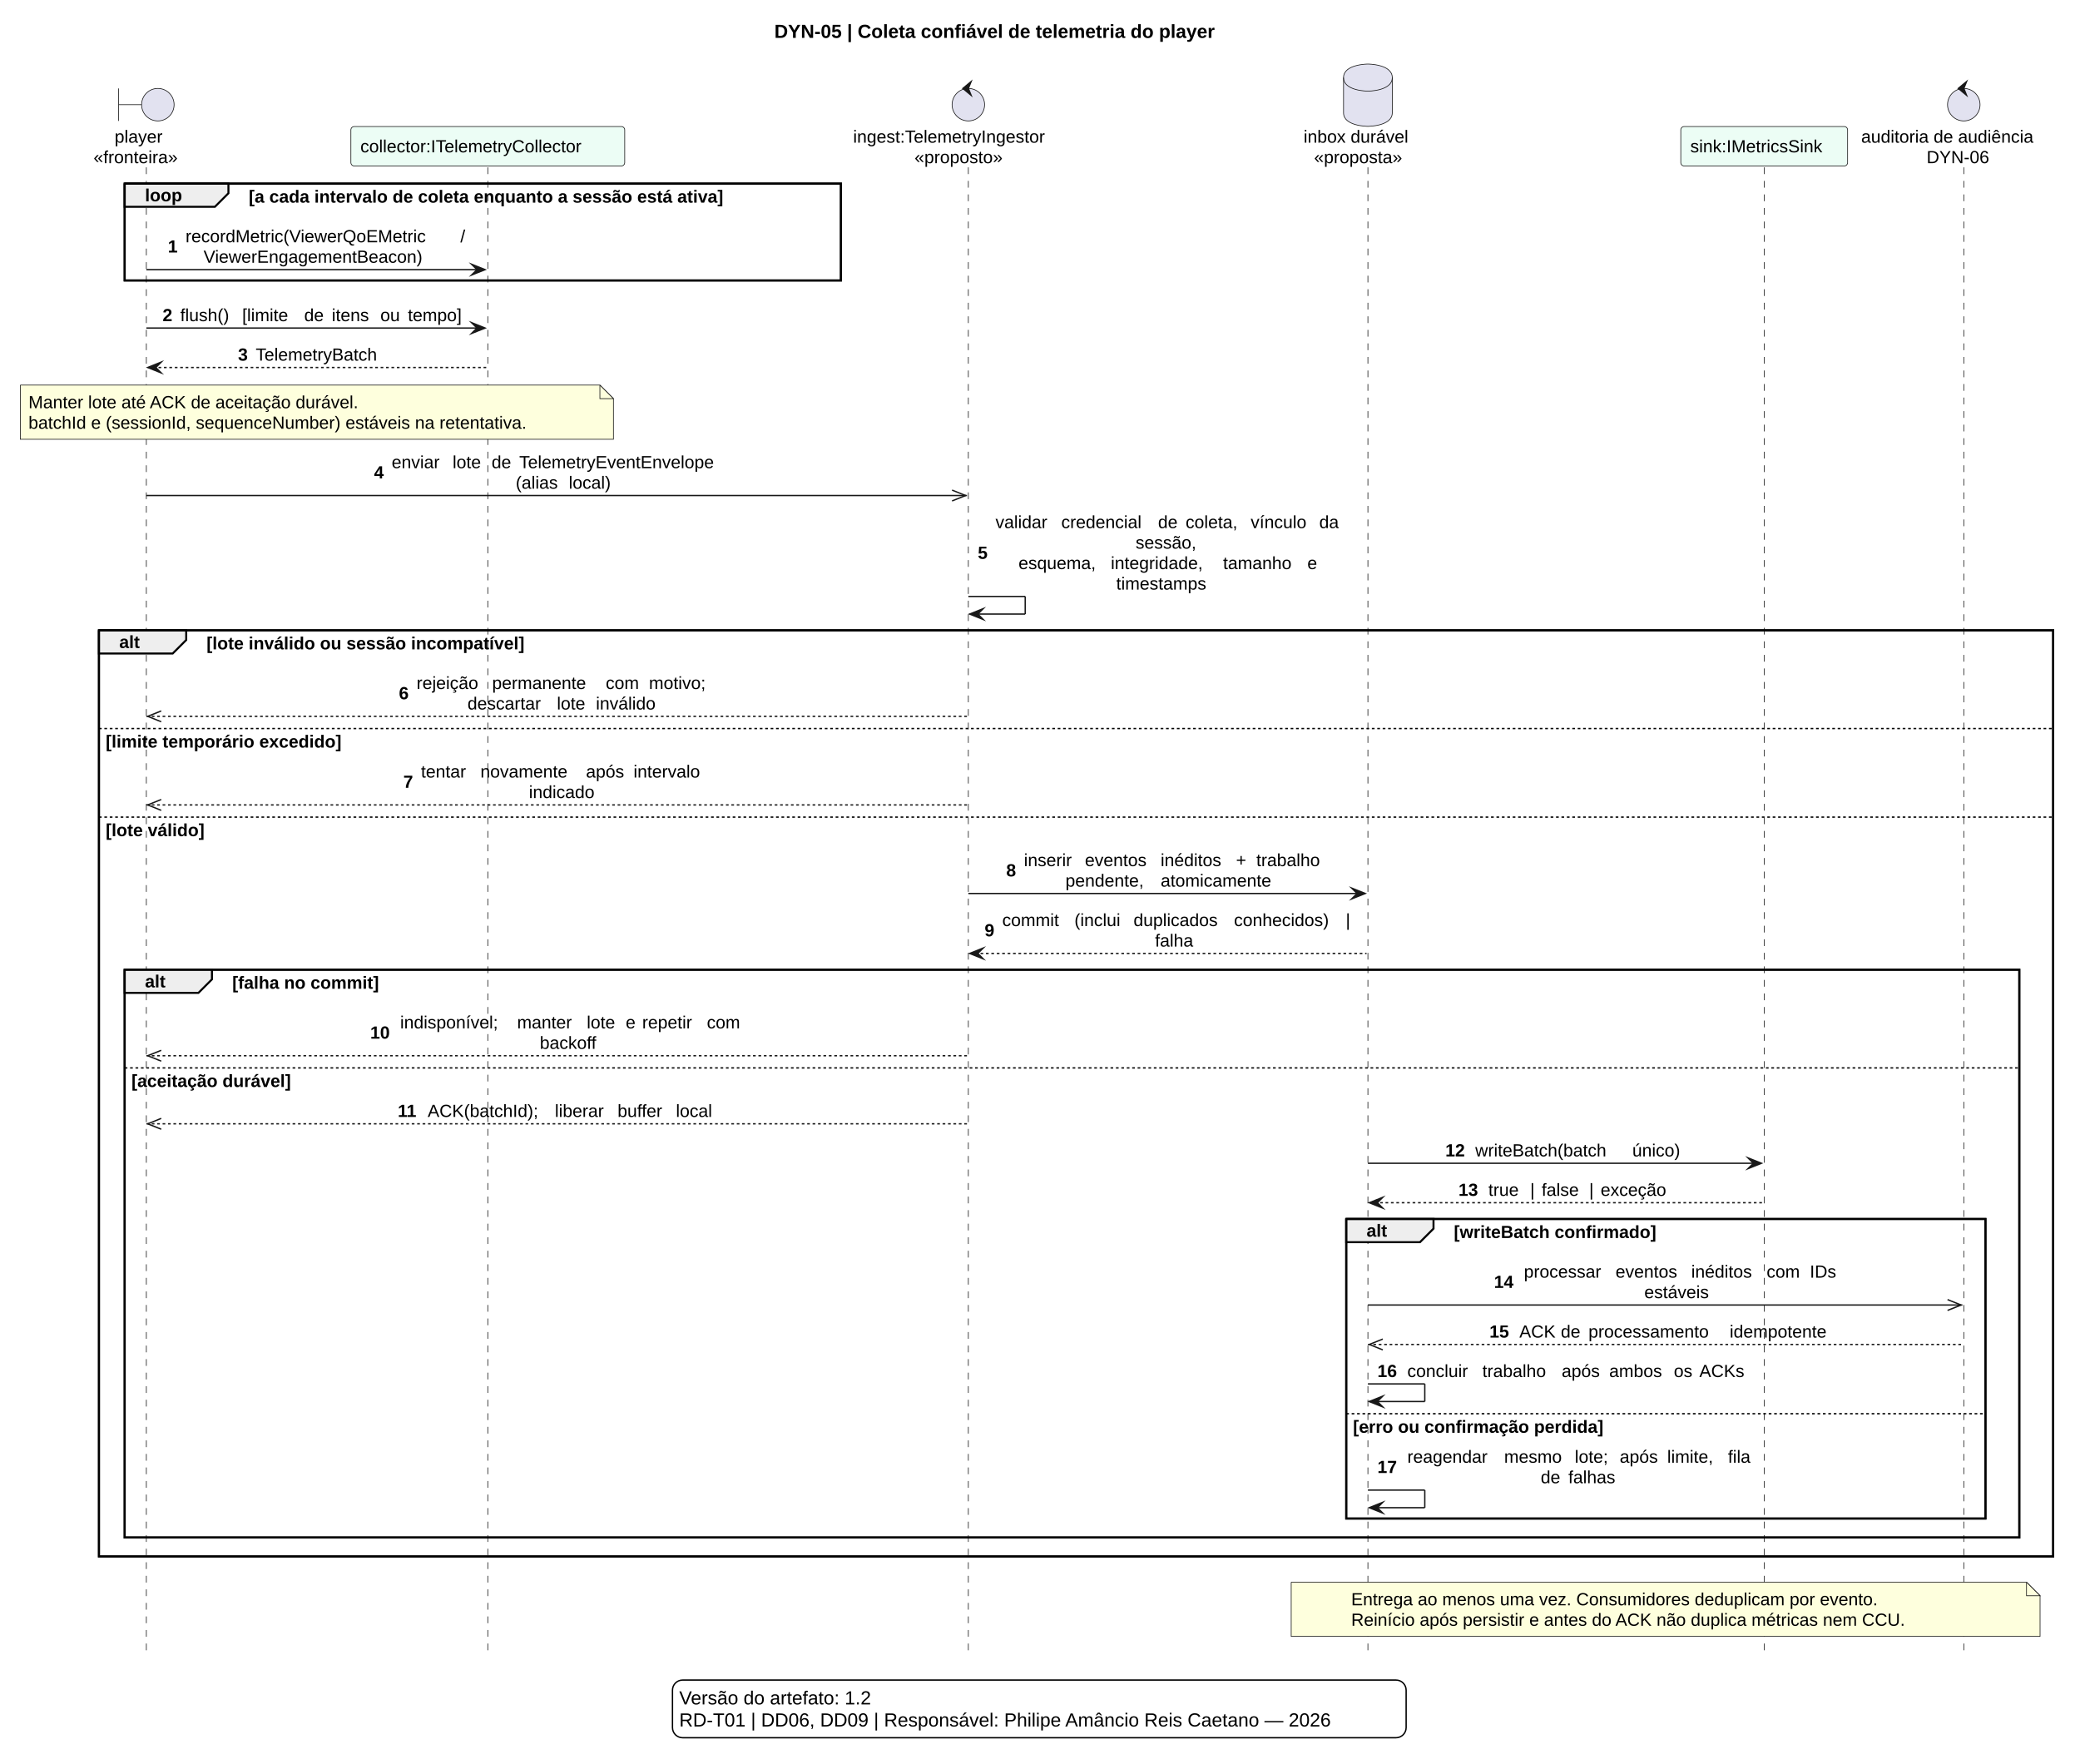
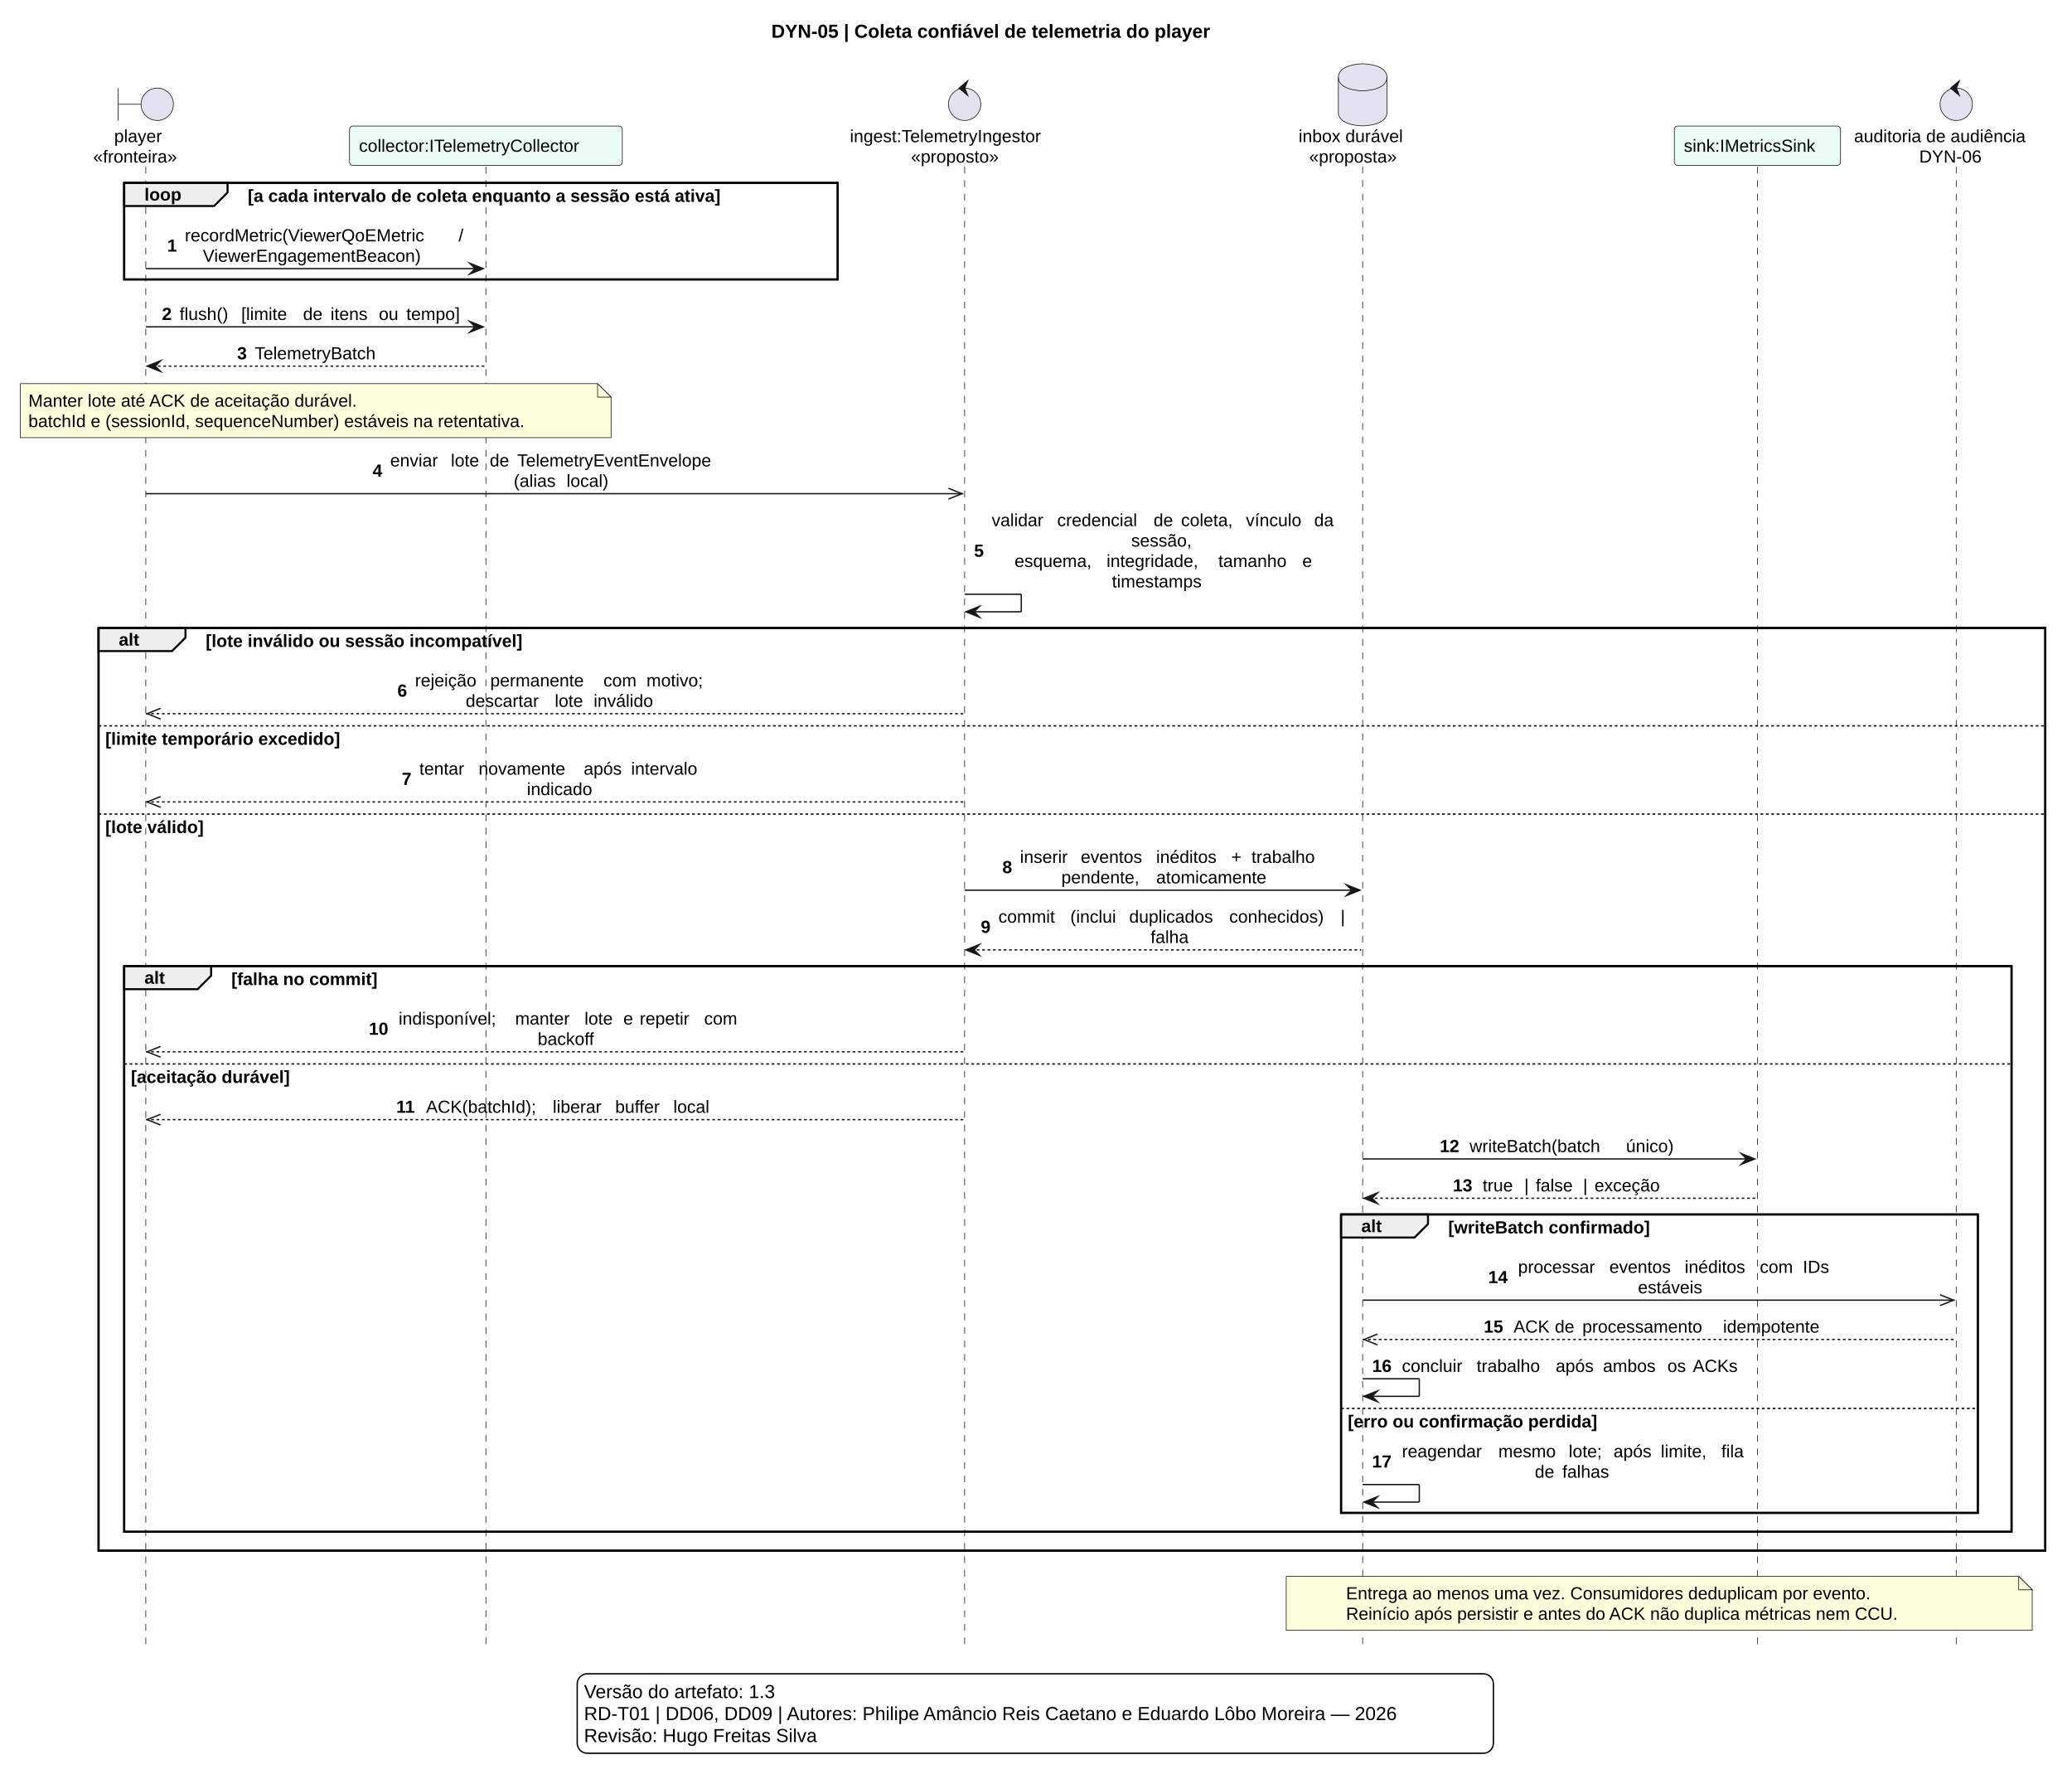
- <svg xmlns="http://www.w3.org/2000/svg" version="1.1" data-diagram-type="SEQUENCE" style="width:1536px;height:1302px;background:#FFFFFF;" width="1536px" height="1302px" viewBox="0 0 1536 1302" zoomAndPan="magnify" preserveAspectRatio="none" contentStyleType="text/css">
+ <svg xmlns="http://www.w3.org/2000/svg" version="1.1" data-diagram-type="SEQUENCE" style="width:1536px;height:1318px;background:#FFFFFF;" width="1536px" height="1318px" viewBox="0 0 1536 1318" zoomAndPan="magnify" preserveAspectRatio="none" contentStyleType="text/css">
  <defs />
  <g font-family="sans-serif" lengthAdjust="spacing">
    <g class="title" data-source-line="1">
      <text x="571.827" y="27.995" fill="#000" font-size="14" textLength="391.323" font-weight="700" font-family="Arial">DYN-05 | Coleta confiável de telemetria do player</text>
    </g>
    <rect x="92.067" y="135.563" width="528.918" height="71.531" fill="none" style="stroke:#000;stroke-width:1.5;" />
    <rect x="73.067" y="465.422" width="1443.115" height="683.852" fill="none" style="stroke:#000;stroke-width:1.5;" />
    <rect x="92.067" y="716.016" width="1399.115" height="419.258" fill="none" style="stroke:#000;stroke-width:1.5;" />
    <rect x="994.15" y="900.078" width="472.032" height="221.195" fill="none" style="stroke:#000;stroke-width:1.5;" />
    <g>
      <rect x="104.567" y="123.563" width="8" height="1099.977" fill="#000" fill-opacity="0" />
      <line x1="108.067" y1="123.563" x2="108.067" y2="1223.539" style="stroke:#181818;stroke-width:0.5;stroke-dasharray:5,5;" />
    </g>
    <g>
      <rect x="356.722" y="123.563" width="8" height="1099.977" fill="#000" fill-opacity="0" />
      <line x1="360.222" y1="123.563" x2="360.222" y2="1223.539" style="stroke:#181818;stroke-width:0.5;stroke-dasharray:5,5;" />
    </g>
    <g>
      <rect x="711.579" y="123.563" width="8" height="1099.977" fill="#000" fill-opacity="0" />
      <line x1="715.079" y1="123.563" x2="715.079" y2="1223.539" style="stroke:#181818;stroke-width:0.5;stroke-dasharray:5,5;" />
    </g>
    <g>
      <rect x="1006.65" y="123.563" width="8" height="1099.977" fill="#000" fill-opacity="0" />
      <line x1="1010.15" y1="123.563" x2="1010.15" y2="1223.539" style="stroke:#181818;stroke-width:0.5;stroke-dasharray:5,5;" />
    </g>
    <g>
      <rect x="1299.294" y="123.563" width="8" height="1099.977" fill="#000" fill-opacity="0" />
      <line x1="1302.794" y1="123.563" x2="1302.794" y2="1223.539" style="stroke:#181818;stroke-width:0.5;stroke-dasharray:5,5;" />
    </g>
    <g>
      <rect x="1446.682" y="123.563" width="8" height="1099.977" fill="#000" fill-opacity="0" />
      <line x1="1450.182" y1="123.563" x2="1450.182" y2="1223.539" style="stroke:#181818;stroke-width:0.5;stroke-dasharray:5,5;" />
    </g>
    <text x="84.634" y="105.364" fill="#000" font-size="13" textLength="40.866" font-family="Arial">player</text>
    <text x="69.047" y="120.497" fill="#000" font-size="13" textLength="72.04" font-family="Arial">«fronteira»</text>
    <path d="M87.567,65.297 L87.567,89.297 M87.567,77.297 L104.567,77.297" style="stroke:#181818;stroke-width:0.5;" fill="none" />
    <ellipse cx="116.567" cy="77.297" rx="12" ry="12" fill="#E2E2F0" style="stroke:#181818;stroke-width:0.5;" />
    <rect x="259.111" y="93.43" width="202.221" height="29.133" fill="#ECFDF5" style="stroke:#181818;stroke-width:0.5;" rx="2.5" ry="2.5" />
    <text x="266.111" y="112.497" fill="#000" font-size="13" textLength="188.221" font-family="Arial">collector:ITelemetryCollector</text>
    <text x="629.985" y="105.364" fill="#000" font-size="13" textLength="164.188" font-family="Arial">ingest:TelemetryIngestor</text>
    <text x="675.336" y="120.497" fill="#000" font-size="13" textLength="73.487" font-family="Arial">«proposto»</text>
    <ellipse cx="715.079" cy="77.297" rx="12" ry="12" fill="#E2E2F0" style="stroke:#181818;stroke-width:0.5;" />
    <polygon points="711.079,65.297,717.079,60.297,715.079,65.297,717.079,70.297,711.079,65.297" fill="#181818" style="stroke:#181818;stroke-width:1;stroke-linejoin:miter;stroke-miterlimit:10;" />
    <text x="962.656" y="105.364" fill="#000" font-size="13" textLength="88.988" font-family="Arial">inbox durável</text>
    <text x="970.401" y="120.497" fill="#000" font-size="13" textLength="73.5" font-family="Arial">«proposta»</text>
    <path d="M992.15,57.297 C992.15,47.297 1010.15,47.297 1010.15,47.297 C1010.15,47.297 1028.15,47.297 1028.15,57.297 L1028.15,83.297 C1028.15,93.297 1010.15,93.297 1010.15,93.297 C1010.15,93.297 992.15,93.297 992.15,83.297 L992.15,57.297" style="stroke:#181818;stroke-width:0.5;" fill="#E2E2F0" />
    <path d="M992.15,57.297 C992.15,67.297 1010.15,67.297 1010.15,67.297 C1010.15,67.297 1028.15,67.297 1028.15,57.297" style="stroke:#181818;stroke-width:0.5;" fill="none" />
    <rect x="1241.201" y="93.43" width="123.186" height="29.133" fill="#ECFDF5" style="stroke:#181818;stroke-width:0.5;" rx="2.5" ry="2.5" />
    <text x="1248.201" y="112.497" fill="#000" font-size="13" textLength="109.186" font-family="Arial">sink:IMetricsSink</text>
    <text x="1374.387" y="105.364" fill="#000" font-size="13" textLength="145.59" font-family="Arial">auditoria de audiência</text>
    <text x="1422.728" y="120.497" fill="#000" font-size="13" textLength="48.909" font-family="Arial">DYN-06</text>
    <ellipse cx="1450.182" cy="77.297" rx="12" ry="12" fill="#E2E2F0" style="stroke:#181818;stroke-width:0.5;" />
    <polygon points="1446.182,65.297,1452.182,60.297,1450.182,65.297,1452.182,70.297,1446.182,65.297" fill="#181818" style="stroke:#181818;stroke-width:1;stroke-linejoin:miter;stroke-miterlimit:10;" />
    <path d="M92.067,135.563 L168.691,135.563 L168.691,142.695 L158.691,152.695 L92.067,152.695 L92.067,135.563" style="stroke:#000;stroke-width:1.5;" fill="#EEE" />
    <rect x="92.067" y="135.563" width="528.918" height="71.531" fill="none" style="stroke:#000;stroke-width:1.5;" />
    <text x="107.067" y="148.629" fill="#000" font-size="13" textLength="31.624" font-weight="700" font-family="Arial">loop</text>
    <text x="183.691" y="149.629" fill="#000" font-size="13" textLength="421.294" font-weight="700" font-family="Arial">[a cada intervalo de coleta enquanto a sessão está ativa]</text>
    <polygon points="348.222,195.094,358.222,199.094,348.222,203.094,352.222,199.094" fill="#181818" style="stroke:#181818;stroke-width:1;stroke-linejoin:miter;stroke-miterlimit:10;" />
    <line x1="108.067" y1="199.094" x2="354.222" y2="199.094" style="stroke:#181818;stroke-width:1;" />
    <text x="123.955" y="186.461" fill="#000" font-size="13" font-weight="700" font-family="Arial">1</text>
    <text x="137" y="178.895" fill="#000" font-size="13" textLength="198.821" font-family="Arial">recordMetric(ViewerQoEMetric</text>
    <text x="335.822" y="178.895" fill="#000" font-size="13" font-family="Arial"> </text>
    <text x="339.954" y="178.895" fill="#000" font-size="13" font-family="Arial">/</text>
    <text x="150.321" y="194.028" fill="#000" font-size="13" textLength="180.692" font-family="Arial">ViewerEngagementBeacon)</text>
    <polygon points="348.222,238.227,358.222,242.227,348.222,246.227,352.222,242.227" fill="#181818" style="stroke:#181818;stroke-width:1;stroke-linejoin:miter;stroke-miterlimit:10;" />
    <line x1="108.067" y1="242.227" x2="354.222" y2="242.227" style="stroke:#181818;stroke-width:1;" />
    <text x="120.067" y="237.161" fill="#000" font-size="13" font-weight="700" font-family="Arial">2</text>
    <text x="133.112" y="237.161" fill="#000" font-size="13" textLength="41.583" font-family="Arial">flush()</text>
    <text x="174.696" y="237.161" fill="#000" font-size="13" font-family="Arial"> </text>
    <text x="178.828" y="237.161" fill="#000" font-size="13" textLength="41.666" font-family="Arial">[limite</text>
    <text x="220.494" y="237.161" fill="#000" font-size="13" font-family="Arial"> </text>
    <text x="224.626" y="237.161" fill="#000" font-size="13" textLength="16.25" font-family="Arial">de</text>
    <text x="240.876" y="237.161" fill="#000" font-size="13" font-family="Arial"> </text>
    <text x="245.009" y="237.161" fill="#000" font-size="13" textLength="31.719" font-family="Arial">itens</text>
    <text x="276.728" y="237.161" fill="#000" font-size="13" font-family="Arial"> </text>
    <text x="280.86" y="237.161" fill="#000" font-size="13" textLength="16.193" font-family="Arial">ou</text>
    <text x="297.053" y="237.161" fill="#000" font-size="13" font-family="Arial"> </text>
    <text x="301.186" y="237.161" fill="#000" font-size="13" textLength="47.036" font-family="Arial">tempo]</text>
    <polygon points="119.067,267.359,109.067,271.359,119.067,275.359,115.067,271.359" fill="#181818" style="stroke:#181818;stroke-width:1;stroke-linejoin:miter;stroke-miterlimit:10;" />
    <line x1="113.067" y1="271.359" x2="359.222" y2="271.359" style="stroke:#181818;stroke-width:1;stroke-dasharray:2,2;" />
    <text x="175.764" y="266.293" fill="#000" font-size="13" font-weight="700" font-family="Arial">3</text>
    <text x="188.81" y="266.293" fill="#000" font-size="13" textLength="103.714" font-family="Arial">TelemetryBatch</text>
    <path d="M15,284.359 L15,324.359 L453,324.359 L453,294.359 L443,284.359 L15,284.359" style="stroke:#181818;stroke-width:0.5;" fill="#FEFFDD" />
    <path d="M443,284.359 L443,294.359 L453,294.359 L443,284.359" style="stroke:#181818;stroke-width:0.5;" fill="#FEFFDD" />
    <text x="21" y="301.426" fill="#000" font-size="13" textLength="275.215" font-family="Arial">Manter lote até ACK de aceitação durável.</text>
    <text x="21" y="316.559" fill="#000" font-size="13" textLength="417.289" font-family="Arial">batchId e (sessionId, sequenceNumber) estáveis na retentativa.</text>
    <line x1="713.079" y1="365.891" x2="703.079" y2="361.891" style="stroke:#181818;stroke-width:1;" />
    <line x1="713.079" y1="365.891" x2="703.079" y2="369.891" style="stroke:#181818;stroke-width:1;" />
    <line x1="108.067" y1="365.891" x2="714.079" y2="365.891" style="stroke:#181818;stroke-width:1;" />
    <text x="276.196" y="353.258" fill="#000" font-size="13" font-weight="700" font-family="Arial">4</text>
    <text x="289.241" y="345.692" fill="#000" font-size="13" textLength="40.854" font-family="Arial">enviar</text>
    <text x="330.095" y="345.692" fill="#000" font-size="13" font-family="Arial"> </text>
    <text x="334.227" y="345.692" fill="#000" font-size="13" textLength="24.661" font-family="Arial">lote</text>
    <text x="358.888" y="345.692" fill="#000" font-size="13" font-family="Arial"> </text>
    <text x="363.02" y="345.692" fill="#000" font-size="13" textLength="16.25" font-family="Arial">de</text>
    <text x="379.27" y="345.692" fill="#000" font-size="13" font-family="Arial"> </text>
    <text x="383.403" y="345.692" fill="#000" font-size="13" textLength="163.547" font-family="Arial">TelemetryEventEnvelope</text>
    <text x="380.848" y="360.825" fill="#000" font-size="13" textLength="35.001" font-family="Arial">(alias</text>
    <text x="415.849" y="360.825" fill="#000" font-size="13" font-family="Arial"> </text>
    <text x="419.981" y="360.825" fill="#000" font-size="13" textLength="35.363" font-family="Arial">local)</text>
    <line x1="715.079" y1="440.422" x2="757.079" y2="440.422" style="stroke:#181818;stroke-width:1;" />
    <line x1="757.079" y1="440.422" x2="757.079" y2="453.422" style="stroke:#181818;stroke-width:1;" />
    <line x1="716.079" y1="453.422" x2="757.079" y2="453.422" style="stroke:#181818;stroke-width:1;" />
    <polygon points="726.079,449.422,716.079,453.422,726.079,457.422,722.079,453.422" fill="#181818" style="stroke:#181818;stroke-width:1;stroke-linejoin:miter;stroke-miterlimit:10;" />
    <text x="722.079" y="412.657" fill="#000" font-size="13" font-weight="700" font-family="Arial">5</text>
    <text x="735.125" y="389.958" fill="#000" font-size="13" textLength="44.446" font-family="Arial">validar</text>
    <text x="779.571" y="389.958" fill="#000" font-size="13" font-family="Arial"> </text>
    <text x="783.703" y="389.958" fill="#000" font-size="13" textLength="67.317" font-family="Arial">credencial</text>
    <text x="851.02" y="389.958" fill="#000" font-size="13" font-family="Arial"> </text>
    <text x="855.152" y="389.958" fill="#000" font-size="13" textLength="16.25" font-family="Arial">de</text>
    <text x="871.402" y="389.958" fill="#000" font-size="13" font-family="Arial"> </text>
    <text x="875.535" y="389.958" fill="#000" font-size="13" textLength="43.907" font-family="Arial">coleta,</text>
    <text x="919.441" y="389.958" fill="#000" font-size="13" font-family="Arial"> </text>
    <text x="923.574" y="389.958" fill="#000" font-size="13" textLength="46.497" font-family="Arial">vínculo</text>
    <text x="970.07" y="389.958" fill="#000" font-size="13" font-family="Arial"> </text>
    <text x="974.203" y="389.958" fill="#000" font-size="13" textLength="16.218" font-family="Arial">da</text>
    <text x="838.588" y="405.09" fill="#000" font-size="13" textLength="48.369" font-family="Arial">sessão,</text>
    <text x="752.124" y="420.223" fill="#000" font-size="13" textLength="64.022" font-family="Arial">esquema,</text>
    <text x="816.146" y="420.223" fill="#000" font-size="13" font-family="Arial"> </text>
    <text x="820.278" y="420.223" fill="#000" font-size="13" textLength="78.755" font-family="Arial">integridade,</text>
    <text x="899.034" y="420.223" fill="#000" font-size="13" font-family="Arial"> </text>
    <text x="903.166" y="420.223" fill="#000" font-size="13" textLength="58.125" font-family="Arial">tamanho</text>
    <text x="961.292" y="420.223" fill="#000" font-size="13" font-family="Arial"> </text>
    <text x="965.424" y="420.223" fill="#000" font-size="13" font-family="Arial">e</text>
    <text x="824.325" y="435.356" fill="#000" font-size="13" textLength="76.896" font-family="Arial">timestamps</text>
    <path d="M73.067,465.422 L137.51,465.422 L137.51,472.555 L127.51,482.555 L73.067,482.555 L73.067,465.422" style="stroke:#000;stroke-width:1.5;" fill="#EEE" />
    <rect x="73.067" y="465.422" width="1443.115" height="683.852" fill="none" style="stroke:#000;stroke-width:1.5;" />
    <text x="88.067" y="478.489" fill="#000" font-size="13" textLength="19.443" font-weight="700" font-family="Arial">alt</text>
    <text x="152.51" y="479.489" fill="#000" font-size="13" textLength="278.821" font-weight="700" font-family="Arial">[lote inválido ou sessão incompatível]</text>
    <line x1="109.067" y1="528.953" x2="119.067" y2="524.953" style="stroke:#181818;stroke-width:1;" />
    <line x1="109.067" y1="528.953" x2="119.067" y2="532.953" style="stroke:#181818;stroke-width:1;" />
    <line x1="108.067" y1="528.953" x2="714.079" y2="528.953" style="stroke:#181818;stroke-width:1;stroke-dasharray:2,2;" />
    <text x="294.579" y="516.321" fill="#000" font-size="13" font-weight="700" font-family="Arial">6</text>
    <text x="307.624" y="508.754" fill="#000" font-size="13" textLength="51.632" font-family="Arial">rejeição</text>
    <text x="359.256" y="508.754" fill="#000" font-size="13" font-family="Arial"> </text>
    <text x="363.388" y="508.754" fill="#000" font-size="13" textLength="79.796" font-family="Arial">permanente</text>
    <text x="443.185" y="508.754" fill="#000" font-size="13" font-family="Arial"> </text>
    <text x="447.317" y="508.754" fill="#000" font-size="13" textLength="27.765" font-family="Arial">com</text>
    <text x="475.082" y="508.754" fill="#000" font-size="13" font-family="Arial"> </text>
    <text x="479.214" y="508.754" fill="#000" font-size="13" textLength="49.353" font-family="Arial">motivo;</text>
    <text x="345.218" y="523.887" fill="#000" font-size="13" textLength="61.89" font-family="Arial">descartar</text>
    <text x="407.108" y="523.887" fill="#000" font-size="13" font-family="Arial"> </text>
    <text x="411.24" y="523.887" fill="#000" font-size="13" textLength="24.661" font-family="Arial">lote</text>
    <text x="435.901" y="523.887" fill="#000" font-size="13" font-family="Arial"> </text>
    <text x="440.033" y="523.887" fill="#000" font-size="13" textLength="50.94" font-family="Arial">inválido</text>
    <line x1="73.067" y1="537.953" x2="1516.182" y2="537.953" style="stroke:#000;stroke-width:1;stroke-dasharray:2,2;" />
    <text x="78.067" y="552.02" fill="#000" font-size="13" textLength="210.399" font-weight="700" font-family="Arial">[limite temporário excedido]</text>
    <line x1="109.067" y1="594.352" x2="119.067" y2="590.352" style="stroke:#181818;stroke-width:1;" />
    <line x1="109.067" y1="594.352" x2="119.067" y2="598.352" style="stroke:#181818;stroke-width:1;" />
    <line x1="108.067" y1="594.352" x2="714.079" y2="594.352" style="stroke:#181818;stroke-width:1;stroke-dasharray:2,2;" />
    <text x="297.826" y="581.719" fill="#000" font-size="13" font-weight="700" font-family="Arial">7</text>
    <text x="310.871" y="574.153" fill="#000" font-size="13" textLength="39.743" font-family="Arial">tentar</text>
    <text x="350.614" y="574.153" fill="#000" font-size="13" font-family="Arial"> </text>
    <text x="354.746" y="574.153" fill="#000" font-size="13" textLength="73.849" font-family="Arial">novamente</text>
    <text x="428.595" y="574.153" fill="#000" font-size="13" font-family="Arial"> </text>
    <text x="432.727" y="574.153" fill="#000" font-size="13" textLength="30.945" font-family="Arial">após</text>
    <text x="463.672" y="574.153" fill="#000" font-size="13" font-family="Arial"> </text>
    <text x="467.804" y="574.153" fill="#000" font-size="13" textLength="57.516" font-family="Arial">intervalo</text>
    <text x="390.579" y="589.286" fill="#000" font-size="13" textLength="55.034" font-family="Arial">indicado</text>
    <line x1="73.067" y1="603.352" x2="1516.182" y2="603.352" style="stroke:#000;stroke-width:1;stroke-dasharray:2,2;" />
    <text x="78.067" y="617.418" fill="#000" font-size="13" textLength="89.223" font-weight="700" font-family="Arial">[lote válido]</text>
    <polygon points="998.15,655.75,1008.15,659.75,998.15,663.75,1002.15,659.75" fill="#181818" style="stroke:#181818;stroke-width:1;stroke-linejoin:miter;stroke-miterlimit:10;" />
    <line x1="715.079" y1="659.75" x2="1004.15" y2="659.75" style="stroke:#181818;stroke-width:1;" />
    <text x="743.059" y="647.118" fill="#000" font-size="13" font-weight="700" font-family="Arial">8</text>
    <text x="756.105" y="639.551" fill="#000" font-size="13" textLength="40.923" font-family="Arial">inserir</text>
    <text x="797.028" y="639.551" fill="#000" font-size="13" font-family="Arial"> </text>
    <text x="801.16" y="639.551" fill="#000" font-size="13" textLength="51.752" font-family="Arial">eventos</text>
    <text x="852.913" y="639.551" fill="#000" font-size="13" font-family="Arial"> </text>
    <text x="857.045" y="639.551" fill="#000" font-size="13" textLength="51.537" font-family="Arial">inéditos</text>
    <text x="908.582" y="639.551" fill="#000" font-size="13" font-family="Arial"> </text>
    <text x="912.714" y="639.551" fill="#000" font-size="13" font-family="Arial">+</text>
    <text x="923.607" y="639.551" fill="#000" font-size="13" font-family="Arial"> </text>
    <text x="927.739" y="639.551" fill="#000" font-size="13" textLength="54.431" font-family="Arial">trabalho</text>
    <text x="786.767" y="654.684" fill="#000" font-size="13" textLength="66.206" font-family="Arial">pendente,</text>
    <text x="852.973" y="654.684" fill="#000" font-size="13" font-family="Arial"> </text>
    <text x="857.105" y="654.684" fill="#000" font-size="13" textLength="94.402" font-family="Arial">atomicamente</text>
    <polygon points="726.079,700.016,716.079,704.016,726.079,708.016,722.079,704.016" fill="#181818" style="stroke:#181818;stroke-width:1;stroke-linejoin:miter;stroke-miterlimit:10;" />
    <line x1="720.079" y1="704.016" x2="1009.15" y2="704.016" style="stroke:#181818;stroke-width:1;stroke-dasharray:2,2;" />
    <text x="727.079" y="691.383" fill="#000" font-size="13" font-weight="700" font-family="Arial">9</text>
    <text x="740.125" y="683.817" fill="#000" font-size="13" textLength="49.137" font-family="Arial">commit</text>
    <text x="789.262" y="683.817" fill="#000" font-size="13" font-family="Arial"> </text>
    <text x="793.394" y="683.817" fill="#000" font-size="13" textLength="39.533" font-family="Arial">(inclui</text>
    <text x="832.927" y="683.817" fill="#000" font-size="13" font-family="Arial"> </text>
    <text x="837.06" y="683.817" fill="#000" font-size="13" textLength="70.059" font-family="Arial">duplicados</text>
    <text x="907.119" y="683.817" fill="#000" font-size="13" font-family="Arial"> </text>
    <text x="911.251" y="683.817" fill="#000" font-size="13" textLength="78.387" font-family="Arial">conhecidos)</text>
    <text x="989.638" y="683.817" fill="#000" font-size="13" font-family="Arial"> </text>
    <text x="993.771" y="683.817" fill="#000" font-size="13" font-family="Arial">|</text>
    <text x="852.957" y="698.95" fill="#000" font-size="13" textLength="32.36" font-family="Arial">falha</text>
    <path d="M92.067,716.016 L156.51,716.016 L156.51,723.148 L146.51,733.148 L92.067,733.148 L92.067,716.016" style="stroke:#000;stroke-width:1.5;" fill="#EEE" />
    <rect x="92.067" y="716.016" width="1399.115" height="419.258" fill="none" style="stroke:#000;stroke-width:1.5;" />
    <text x="107.067" y="729.083" fill="#000" font-size="13" textLength="19.443" font-weight="700" font-family="Arial">alt</text>
    <text x="171.51" y="730.083" fill="#000" font-size="13" textLength="130.432" font-weight="700" font-family="Arial">[falha no commit]</text>
    <line x1="109.067" y1="779.547" x2="119.067" y2="775.547" style="stroke:#181818;stroke-width:1;" />
    <line x1="109.067" y1="779.547" x2="119.067" y2="783.547" style="stroke:#181818;stroke-width:1;" />
    <line x1="108.067" y1="779.547" x2="714.079" y2="779.547" style="stroke:#181818;stroke-width:1;stroke-dasharray:2,2;" />
    <text x="273.394" y="766.915" fill="#000" font-size="13" textLength="18.091" font-weight="700" font-family="Arial">10</text>
    <text x="295.484" y="759.348" fill="#000" font-size="13" textLength="82.228" font-family="Arial">indisponível;</text>
    <text x="377.712" y="759.348" fill="#000" font-size="13" font-family="Arial"> </text>
    <text x="381.844" y="759.348" fill="#000" font-size="13" textLength="47.309" font-family="Arial">manter</text>
    <text x="429.153" y="759.348" fill="#000" font-size="13" font-family="Arial"> </text>
    <text x="433.286" y="759.348" fill="#000" font-size="13" textLength="24.661" font-family="Arial">lote</text>
    <text x="457.946" y="759.348" fill="#000" font-size="13" font-family="Arial"> </text>
    <text x="462.079" y="759.348" fill="#000" font-size="13" font-family="Arial">e</text>
    <text x="470.077" y="759.348" fill="#000" font-size="13" font-family="Arial"> </text>
    <text x="474.209" y="759.348" fill="#000" font-size="13" textLength="43.646" font-family="Arial">repetir</text>
    <text x="517.855" y="759.348" fill="#000" font-size="13" font-family="Arial"> </text>
    <text x="521.988" y="759.348" fill="#000" font-size="13" textLength="27.765" font-family="Arial">com</text>
    <text x="398.618" y="774.481" fill="#000" font-size="13" textLength="48.001" font-family="Arial">backoff</text>
    <line x1="92.067" y1="788.547" x2="1491.182" y2="788.547" style="stroke:#000;stroke-width:1;stroke-dasharray:2,2;" />
    <text x="97.067" y="802.614" fill="#000" font-size="13" textLength="142.048" font-weight="700" font-family="Arial">[aceitação durável]</text>
    <line x1="109.067" y1="829.813" x2="119.067" y2="825.813" style="stroke:#181818;stroke-width:1;" />
    <line x1="109.067" y1="829.813" x2="119.067" y2="833.813" style="stroke:#181818;stroke-width:1;" />
    <line x1="108.067" y1="829.813" x2="714.079" y2="829.813" style="stroke:#181818;stroke-width:1;stroke-dasharray:2,2;" />
    <text x="293.722" y="824.747" fill="#000" font-size="13" textLength="18.091" font-weight="700" font-family="Arial">11</text>
    <text x="315.813" y="824.747" fill="#000" font-size="13" textLength="89.807" font-family="Arial">ACK(batchId);</text>
    <text x="405.619" y="824.747" fill="#000" font-size="13" font-family="Arial"> </text>
    <text x="409.752" y="824.747" fill="#000" font-size="13" textLength="42.129" font-family="Arial">liberar</text>
    <text x="451.881" y="824.747" fill="#000" font-size="13" font-family="Arial"> </text>
    <text x="456.013" y="824.747" fill="#000" font-size="13" textLength="38.987" font-family="Arial">buffer</text>
    <text x="495.001" y="824.747" fill="#000" font-size="13" font-family="Arial"> </text>
    <text x="499.133" y="824.747" fill="#000" font-size="13" textLength="30.291" font-family="Arial">local</text>
    <polygon points="1290.794,854.945,1300.794,858.945,1290.794,862.945,1294.794,858.945" fill="#181818" style="stroke:#181818;stroke-width:1;stroke-linejoin:miter;stroke-miterlimit:10;" />
    <line x1="1010.15" y1="858.945" x2="1296.794" y2="858.945" style="stroke:#181818;stroke-width:1;" />
    <text x="1067.316" y="853.879" fill="#000" font-size="13" textLength="18.091" font-weight="700" font-family="Arial">12</text>
    <text x="1089.407" y="853.879" fill="#000" font-size="13" textLength="111.827" font-family="Arial">writeBatch(batch</text>
    <text x="1201.233" y="853.879" fill="#000" font-size="13" font-family="Arial"> </text>
    <text x="1205.366" y="853.879" fill="#000" font-size="13" textLength="40.263" font-family="Arial">único)</text>
    <polygon points="1021.15,884.078,1011.15,888.078,1021.15,892.078,1017.15,888.078" fill="#181818" style="stroke:#181818;stroke-width:1;stroke-linejoin:miter;stroke-miterlimit:10;" />
    <line x1="1015.15" y1="888.078" x2="1301.794" y2="888.078" style="stroke:#181818;stroke-width:1;stroke-dasharray:2,2;" />
    <text x="1077.028" y="883.012" fill="#000" font-size="13" textLength="18.091" font-weight="700" font-family="Arial">13</text>
    <text x="1099.119" y="883.012" fill="#000" font-size="13" textLength="26.679" font-family="Arial">true</text>
    <text x="1125.798" y="883.012" fill="#000" font-size="13" font-family="Arial"> </text>
    <text x="1129.93" y="883.012" fill="#000" font-size="13" font-family="Arial">|</text>
    <text x="1134.31" y="883.012" fill="#000" font-size="13" font-family="Arial"> </text>
    <text x="1138.442" y="883.012" fill="#000" font-size="13" textLength="30.926" font-family="Arial">false</text>
    <text x="1169.368" y="883.012" fill="#000" font-size="13" font-family="Arial"> </text>
    <text x="1173.5" y="883.012" fill="#000" font-size="13" font-family="Arial">|</text>
    <text x="1177.88" y="883.012" fill="#000" font-size="13" font-family="Arial"> </text>
    <text x="1182.013" y="883.012" fill="#000" font-size="13" textLength="53.904" font-family="Arial">exceção</text>
    <path d="M994.15,900.078 L1058.593,900.078 L1058.593,907.211 L1048.593,917.211 L994.15,917.211 L994.15,900.078" style="stroke:#000;stroke-width:1.5;" fill="#EEE" />
    <rect x="994.15" y="900.078" width="472.032" height="221.195" fill="none" style="stroke:#000;stroke-width:1.5;" />
    <text x="1009.15" y="913.145" fill="#000" font-size="13" textLength="19.443" font-weight="700" font-family="Arial">alt</text>
    <text x="1073.593" y="914.145" fill="#000" font-size="13" textLength="179.144" font-weight="700" font-family="Arial">[writeBatch confirmado]</text>
    <line x1="1448.182" y1="963.609" x2="1438.182" y2="959.609" style="stroke:#181818;stroke-width:1;" />
    <line x1="1448.182" y1="963.609" x2="1438.182" y2="967.609" style="stroke:#181818;stroke-width:1;" />
    <line x1="1010.15" y1="963.609" x2="1449.182" y2="963.609" style="stroke:#181818;stroke-width:1;" />
    <text x="1103.245" y="950.977" fill="#000" font-size="13" textLength="18.091" font-weight="700" font-family="Arial">14</text>
    <text x="1125.335" y="943.411" fill="#000" font-size="13" textLength="63.553" font-family="Arial">processar</text>
    <text x="1188.888" y="943.411" fill="#000" font-size="13" font-family="Arial"> </text>
    <text x="1193.02" y="943.411" fill="#000" font-size="13" textLength="51.752" font-family="Arial">eventos</text>
    <text x="1244.773" y="943.411" fill="#000" font-size="13" font-family="Arial"> </text>
    <text x="1248.905" y="943.411" fill="#000" font-size="13" textLength="51.537" font-family="Arial">inéditos</text>
    <text x="1300.442" y="943.411" fill="#000" font-size="13" font-family="Arial"> </text>
    <text x="1304.574" y="943.411" fill="#000" font-size="13" textLength="27.765" font-family="Arial">com</text>
    <text x="1332.339" y="943.411" fill="#000" font-size="13" font-family="Arial"> </text>
    <text x="1336.471" y="943.411" fill="#000" font-size="13" textLength="20.617" font-family="Arial">IDs</text>
    <text x="1214.256" y="958.543" fill="#000" font-size="13" textLength="53.911" font-family="Arial">estáveis</text>
    <line x1="1011.15" y1="992.742" x2="1021.15" y2="988.742" style="stroke:#181818;stroke-width:1;" />
    <line x1="1011.15" y1="992.742" x2="1021.15" y2="996.742" style="stroke:#181818;stroke-width:1;" />
    <line x1="1010.15" y1="992.742" x2="1449.182" y2="992.742" style="stroke:#181818;stroke-width:1;stroke-dasharray:2,2;" />
    <text x="1099.89" y="987.676" fill="#000" font-size="13" textLength="18.091" font-weight="700" font-family="Arial">15</text>
    <text x="1121.981" y="987.676" fill="#000" font-size="13" textLength="26.495" font-family="Arial">ACK</text>
    <text x="1148.476" y="987.676" fill="#000" font-size="13" font-family="Arial"> </text>
    <text x="1152.608" y="987.676" fill="#000" font-size="13" textLength="16.25" font-family="Arial">de</text>
    <text x="1168.858" y="987.676" fill="#000" font-size="13" font-family="Arial"> </text>
    <text x="1172.99" y="987.676" fill="#000" font-size="13" textLength="100.16" font-family="Arial">processamento</text>
    <text x="1273.15" y="987.676" fill="#000" font-size="13" font-family="Arial"> </text>
    <text x="1277.282" y="987.676" fill="#000" font-size="13" textLength="83.161" font-family="Arial">idempotente</text>
    <line x1="1010.15" y1="1021.875" x2="1052.15" y2="1021.875" style="stroke:#181818;stroke-width:1;" />
    <line x1="1052.15" y1="1021.875" x2="1052.15" y2="1034.875" style="stroke:#181818;stroke-width:1;" />
    <line x1="1011.15" y1="1034.875" x2="1052.15" y2="1034.875" style="stroke:#181818;stroke-width:1;" />
    <polygon points="1021.15,1030.875,1011.15,1034.875,1021.15,1038.875,1017.15,1034.875" fill="#181818" style="stroke:#181818;stroke-width:1;stroke-linejoin:miter;stroke-miterlimit:10;" />
    <text x="1017.15" y="1016.809" fill="#000" font-size="13" textLength="18.091" font-weight="700" font-family="Arial">16</text>
    <text x="1039.241" y="1016.809" fill="#000" font-size="13" textLength="51.295" font-family="Arial">concluir</text>
    <text x="1090.537" y="1016.809" fill="#000" font-size="13" font-family="Arial"> </text>
    <text x="1094.669" y="1016.809" fill="#000" font-size="13" textLength="54.431" font-family="Arial">trabalho</text>
    <text x="1149.1" y="1016.809" fill="#000" font-size="13" font-family="Arial"> </text>
    <text x="1153.232" y="1016.809" fill="#000" font-size="13" textLength="30.945" font-family="Arial">após</text>
    <text x="1184.177" y="1016.809" fill="#000" font-size="13" font-family="Arial"> </text>
    <text x="1188.31" y="1016.809" fill="#000" font-size="13" textLength="43.608" font-family="Arial">ambos</text>
    <text x="1231.918" y="1016.809" fill="#000" font-size="13" font-family="Arial"> </text>
    <text x="1236.05" y="1016.809" fill="#000" font-size="13" textLength="14.727" font-family="Arial">os</text>
    <text x="1250.777" y="1016.809" fill="#000" font-size="13" font-family="Arial"> </text>
    <text x="1254.909" y="1016.809" fill="#000" font-size="13" textLength="33.268" font-family="Arial">ACKs</text>
    <line x1="994.15" y1="1043.875" x2="1466.182" y2="1043.875" style="stroke:#000;stroke-width:1;stroke-dasharray:2,2;" />
    <text x="999.15" y="1057.942" fill="#000" font-size="13" textLength="220.733" font-weight="700" font-family="Arial">[erro ou confirmação perdida]</text>
    <line x1="1010.15" y1="1100.273" x2="1052.15" y2="1100.273" style="stroke:#181818;stroke-width:1;" />
    <line x1="1052.15" y1="1100.273" x2="1052.15" y2="1113.273" style="stroke:#181818;stroke-width:1;" />
    <line x1="1011.15" y1="1113.273" x2="1052.15" y2="1113.273" style="stroke:#181818;stroke-width:1;" />
    <polygon points="1021.15,1109.273,1011.15,1113.273,1021.15,1117.273,1017.15,1113.273" fill="#181818" style="stroke:#181818;stroke-width:1;stroke-linejoin:miter;stroke-miterlimit:10;" />
    <text x="1017.15" y="1087.641" fill="#000" font-size="13" textLength="18.091" font-weight="700" font-family="Arial">17</text>
    <text x="1039.241" y="1080.075" fill="#000" font-size="13" textLength="67.361" font-family="Arial">reagendar</text>
    <text x="1106.603" y="1080.075" fill="#000" font-size="13" font-family="Arial"> </text>
    <text x="1110.735" y="1080.075" fill="#000" font-size="13" textLength="48.052" font-family="Arial">mesmo</text>
    <text x="1158.787" y="1080.075" fill="#000" font-size="13" font-family="Arial"> </text>
    <text x="1162.919" y="1080.075" fill="#000" font-size="13" textLength="29.041" font-family="Arial">lote;</text>
    <text x="1191.959" y="1080.075" fill="#000" font-size="13" font-family="Arial"> </text>
    <text x="1196.092" y="1080.075" fill="#000" font-size="13" textLength="30.945" font-family="Arial">após</text>
    <text x="1227.037" y="1080.075" fill="#000" font-size="13" font-family="Arial"> </text>
    <text x="1231.169" y="1080.075" fill="#000" font-size="13" textLength="40.727" font-family="Arial">limite,</text>
    <text x="1271.896" y="1080.075" fill="#000" font-size="13" font-family="Arial"> </text>
    <text x="1276.028" y="1080.075" fill="#000" font-size="13" textLength="19.767" font-family="Arial">fila</text>
    <text x="1137.76" y="1095.208" fill="#000" font-size="13" textLength="16.25" font-family="Arial">de</text>
    <text x="1154.01" y="1095.208" fill="#000" font-size="13" font-family="Arial"> </text>
    <text x="1158.142" y="1095.208" fill="#000" font-size="13" textLength="39.133" font-family="Arial">falhas</text>
    <path d="M953.506,1168.273 L953.506,1208.273 L1506.506,1208.273 L1506.506,1178.273 L1496.506,1168.273 L953.506,1168.273" style="stroke:#181818;stroke-width:0.5;" fill="#FEFFDD" />
    <path d="M1496.506,1168.273 L1496.506,1178.273 L1506.506,1178.273 L1496.506,1168.273" style="stroke:#181818;stroke-width:0.5;" fill="#FEFFDD" />
    <text x="997.801" y="1185.34" fill="#000" font-size="13" textLength="438.769" font-family="Arial">Entrega ao menos uma vez. Consumidores deduplicam por evento.</text>
    <text x="997.801" y="1200.473" fill="#000" font-size="13" textLength="455.73" font-family="Arial">Reinício após persistir e antes do ACK não duplica métricas nem CCU.</text>
    <g class="legend" data-source-line="54">
-       <rect x="496.598" y="1240.539" width="541.781" height="42.594" fill="none" style="stroke:#000;stroke-width:1;" rx="7.5" ry="7.5" />
-       <text x="501.598" y="1258.534" fill="#000" font-size="14" textLength="162.169" font-family="Arial">Versão do artefato: 1.2</text>
-       <text x="501.598" y="1274.831" fill="#000" font-size="14" textLength="531.781" font-family="Arial">RD-T01 | DD06, DD09 | Responsável: Philipe Amâncio Reis Caetano — 2026</text>
+       <rect x="427.893" y="1240.539" width="679.19" height="58.891" fill="none" style="stroke:#000;stroke-width:1;" rx="7.5" ry="7.5" />
+       <text x="432.893" y="1258.534" fill="#000" font-size="14" textLength="162.169" font-family="Arial">Versão do artefato: 1.3</text>
+       <text x="432.893" y="1274.831" fill="#000" font-size="14" textLength="669.19" font-family="Arial">RD-T01 | DD06, DD09 | Autores: Philipe Amâncio Reis Caetano e Eduardo Lôbo Moreira — 2026</text>
+       <text x="432.893" y="1291.128" fill="#000" font-size="14" textLength="191.078" font-family="Arial">Revisão: Hugo Freitas Silva</text>
    </g>
  </g>
</svg>
